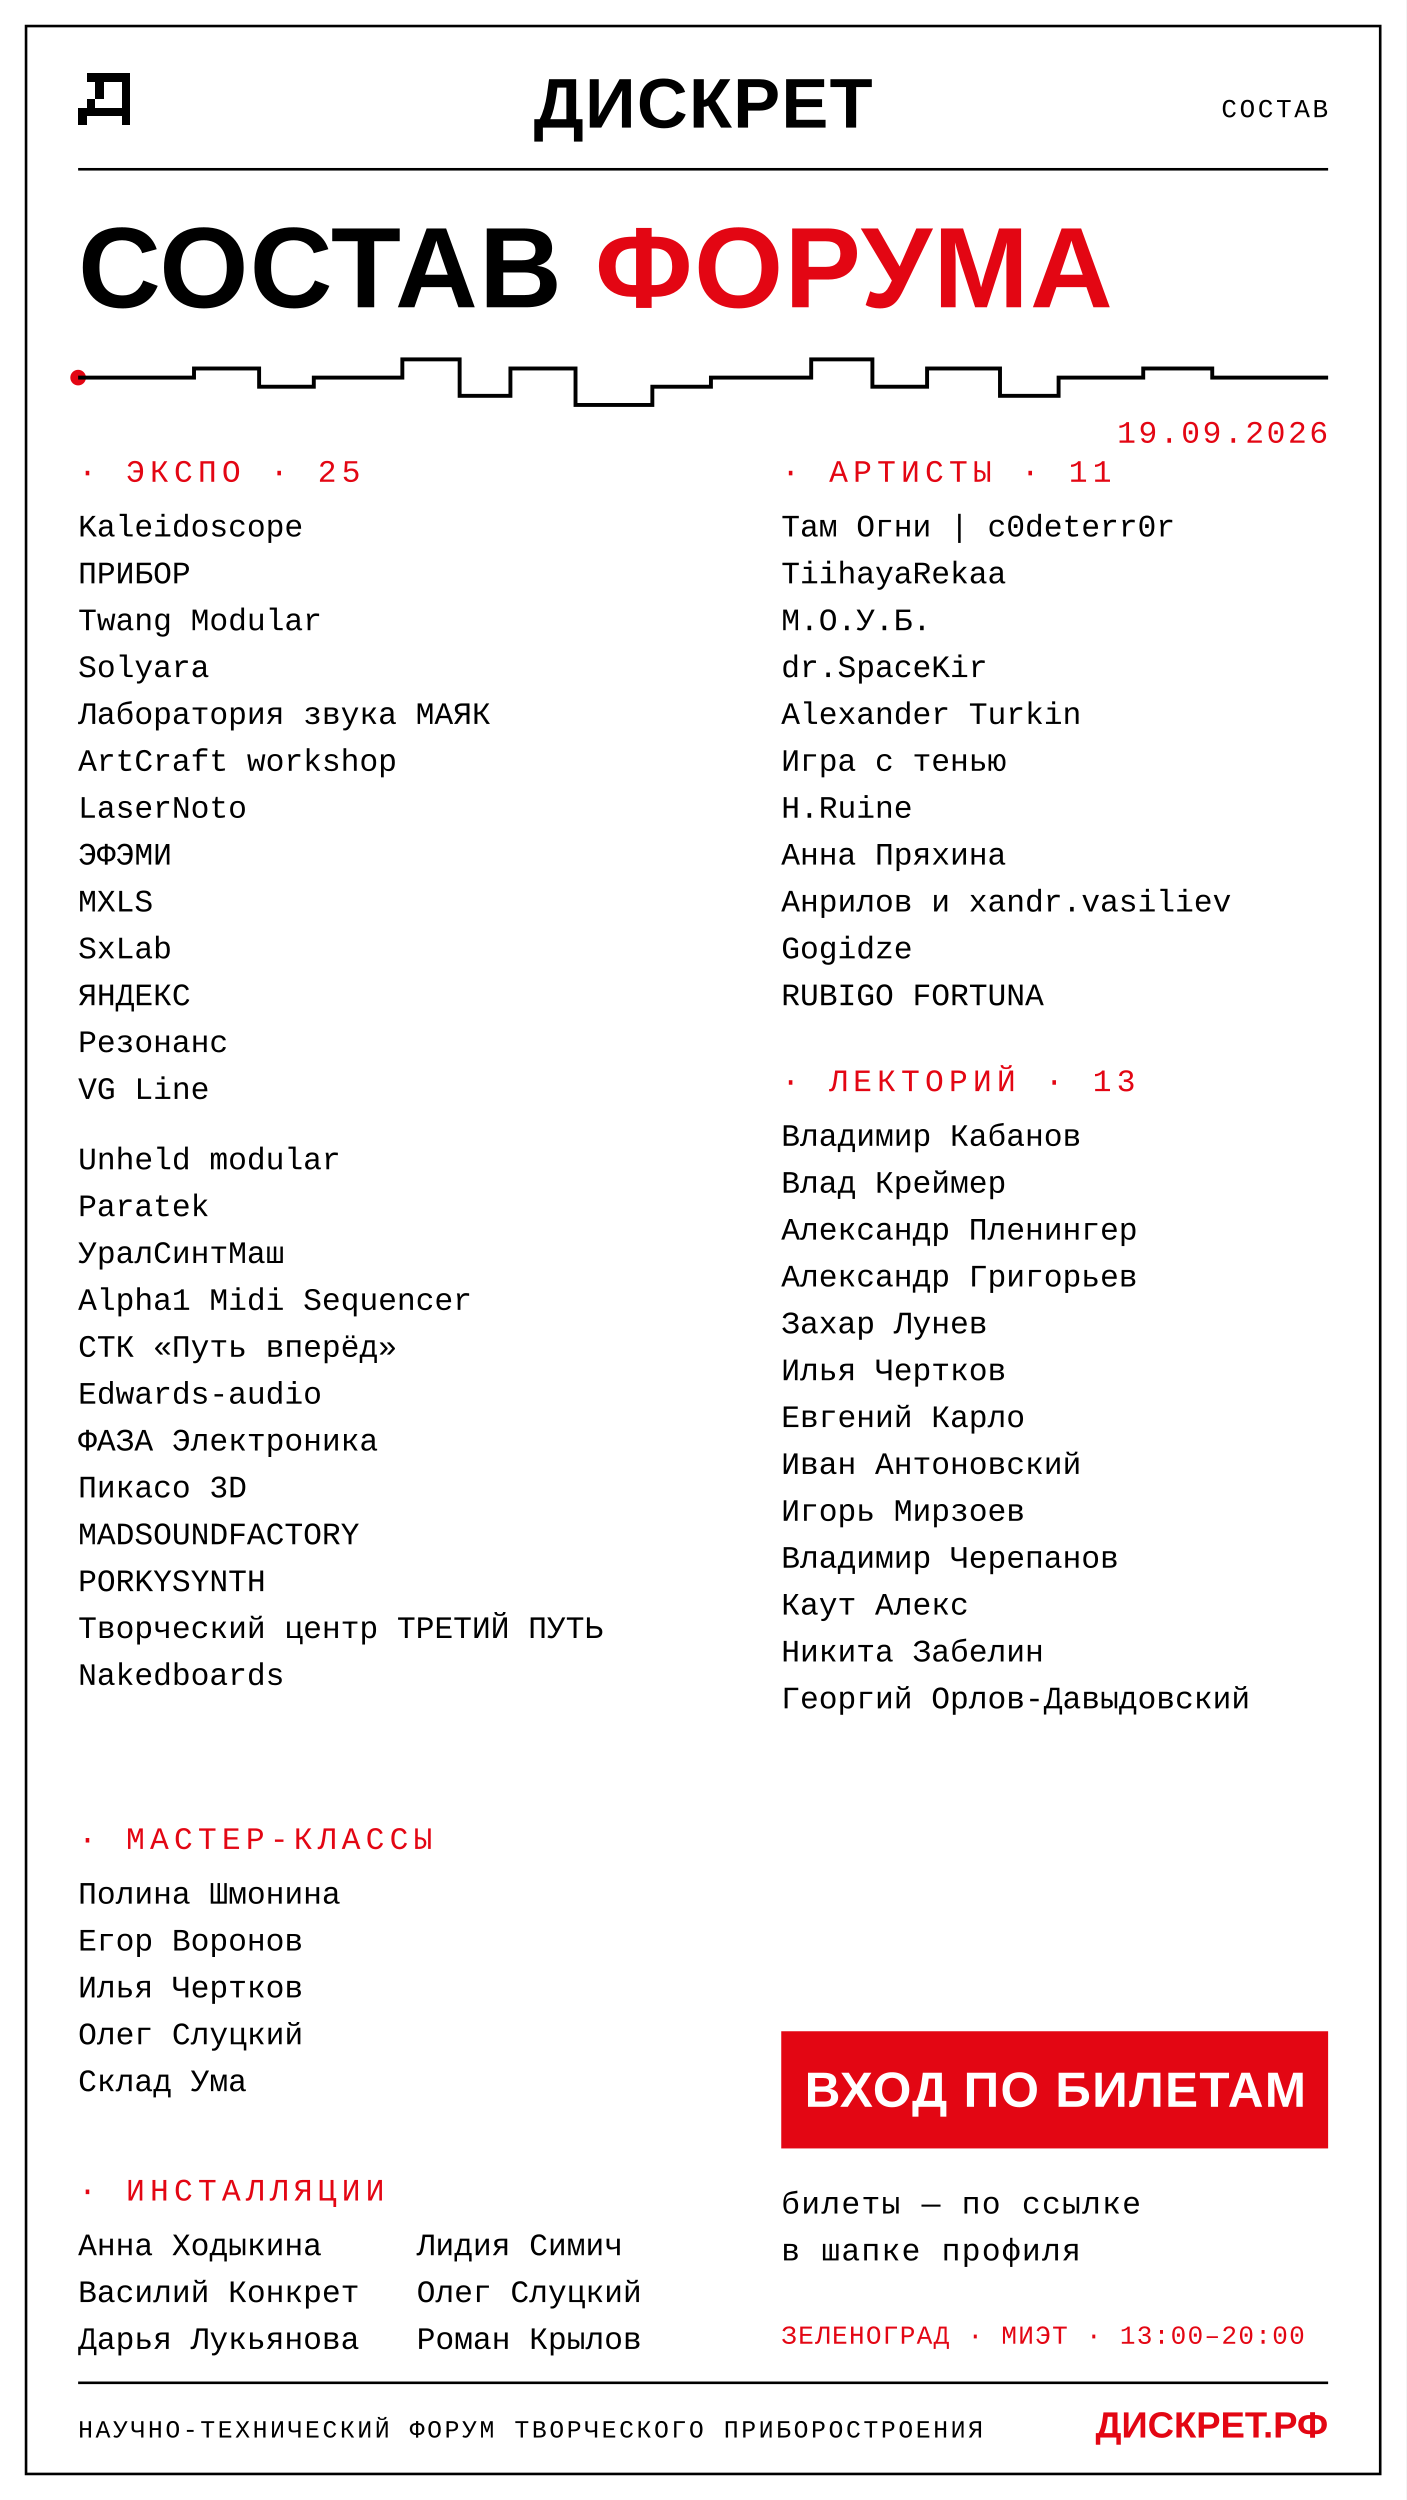
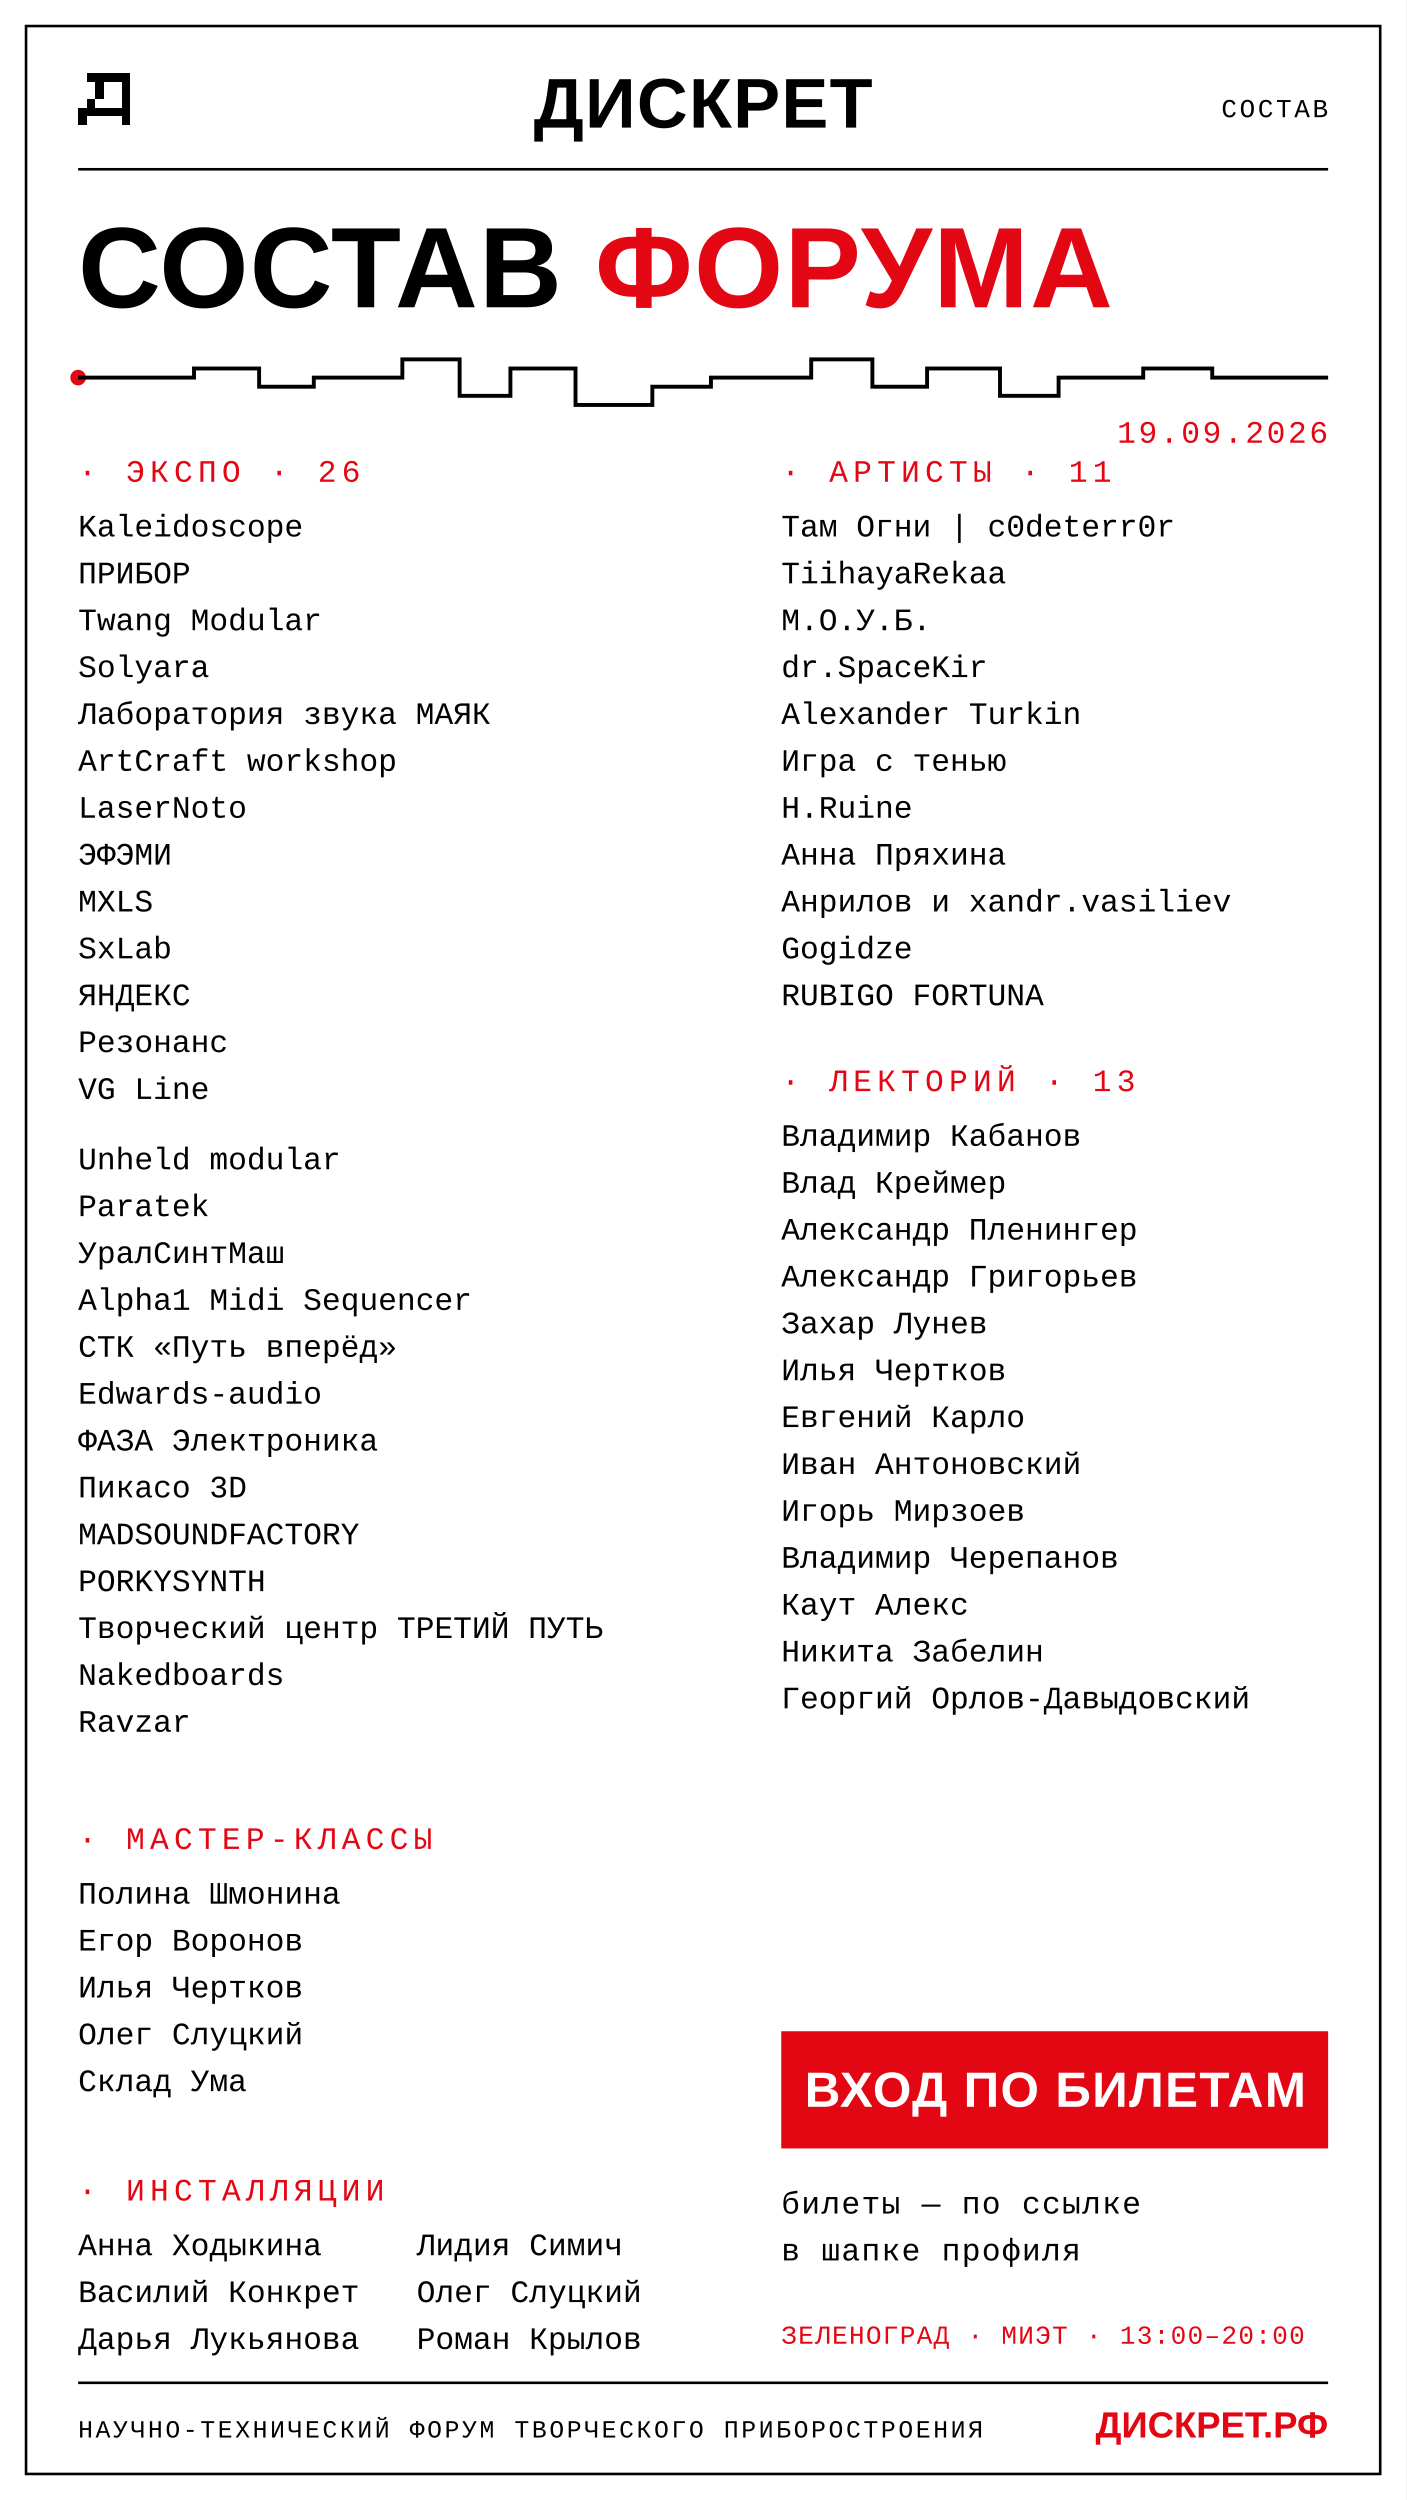
<svg xmlns="http://www.w3.org/2000/svg" width="1080" height="1920" viewBox="0 0 1080 1920" fill="none" font-family="'Arial Narrow','Helvetica Neue',Arial,sans-serif">
  <defs>
    <g id="logoD" shape-rendering="crispEdges" transform="scale(0.66667)">
      <rect x="10" y="0" width="2" height="12" />
      <rect x="2" y="0" width="8" height="2" />
      <rect x="4" y="2" width="2" height="4" />
      <rect x="2" y="6" width="2" height="2" />
      <rect x="0" y="8" width="12" height="2" />
      <rect x="0" y="10" width="2" height="2" />
    </g>
    <pattern id="th" width="12" height="12" patternTransform="rotate(45)" patternUnits="userSpaceOnUse">
      <rect width="12" height="12" fill="#f4f4f4" />
      <line x1="0" y1="0" x2="0" y2="12" stroke="#e3e3e3" stroke-width="4" />
    </pattern>
  </defs>
  <rect width="1080" height="1920" fill="#FFFFFF" />
  <rect x="20" y="20" width="1040" height="1880" fill="none" stroke="#000" stroke-width="2" />
  <use href="#logoD" fill="#000" transform="translate(60,56) scale(5.0)" />
  <text x="540" y="98" text-anchor="middle" font-weight="800" font-size="54" letter-spacing="1" fill="#000">ДИСКРЕТ</text>
  <text x="1020" y="90" text-anchor="end" font-family="'Courier New',monospace" font-size="20" letter-spacing="2" fill="#000">СОСТАВ</text>
  <line x1="60" y1="130" x2="1020" y2="130" stroke="#000" stroke-width="2" />
  <text x="60" y="236" font-weight="800" font-size="88" letter-spacing="1" fill="#000">СОСТАВ <tspan fill="#E30613">ФОРУМА</tspan>
  </text>
  <text x="1020" y="340" text-anchor="end" font-family="'Courier New',monospace" font-size="24" letter-spacing="2" fill="#E30613">19.09.2026</text>
  <circle cx="60" cy="290" r="6" fill="#E30613" />
  <polyline points="60,290 149,290 149,283 199,283 199,297 241,297 241,290 309,290 309,276 353,276 353,304 392,304 392,283 442,283 442,311 501,311 501,297 546,297 546,290 623,290 623,276 670,276 670,297 712,297 712,283 768,283 768,304 813,304 813,290 878,290 878,283 931,283 931,290 1020,290" fill="none" stroke="#000" stroke-width="3" />
-   <text x="60" y="370" font-family="'Courier New',monospace" font-size="24" letter-spacing="4" fill="#E30613">· ЭКСПО · 25</text>
+   <text x="60" y="370" font-family="'Courier New',monospace" font-size="24" letter-spacing="4" fill="#E30613">· ЭКСПО · 26</text>
  <text x="60" y="412" font-family="'Courier New',monospace" font-size="24" fill="#000">Kaleidoscope</text>
  <text x="60" y="448" font-family="'Courier New',monospace" font-size="24" fill="#000">ПРИБОР</text>
  <text x="60" y="484" font-family="'Courier New',monospace" font-size="24" fill="#000">Twang Modular</text>
  <text x="60" y="520" font-family="'Courier New',monospace" font-size="24" fill="#000">Solyara</text>
  <text x="60" y="556" font-family="'Courier New',monospace" font-size="24" fill="#000">Лаборатория звука МАЯК</text>
  <text x="60" y="592" font-family="'Courier New',monospace" font-size="24" fill="#000">ArtCraft workshop</text>
  <text x="60" y="628" font-family="'Courier New',monospace" font-size="24" fill="#000">LaserNoto</text>
  <text x="60" y="664" font-family="'Courier New',monospace" font-size="24" fill="#000">ЭФЭМИ</text>
  <text x="60" y="700" font-family="'Courier New',monospace" font-size="24" fill="#000">MXLS</text>
  <text x="60" y="736" font-family="'Courier New',monospace" font-size="24" fill="#000">SxLab</text>
  <text x="60" y="772" font-family="'Courier New',monospace" font-size="24" fill="#000">ЯНДЕКС</text>
  <text x="60" y="808" font-family="'Courier New',monospace" font-size="24" fill="#000">Резонанс</text>
  <text x="60" y="844" font-family="'Courier New',monospace" font-size="24" fill="#000">VG Line</text>
  <text x="60" y="898" font-family="'Courier New',monospace" font-size="24" fill="#000">Unheld modular</text>
  <text x="60" y="934" font-family="'Courier New',monospace" font-size="24" fill="#000">Paratek</text>
  <text x="60" y="970" font-family="'Courier New',monospace" font-size="24" fill="#000">УралСинтМаш</text>
  <text x="60" y="1006" font-family="'Courier New',monospace" font-size="24" fill="#000">Alpha1 Midi Sequencer</text>
  <text x="60" y="1042" font-family="'Courier New',monospace" font-size="24" fill="#000">СТК «Путь вперёд»</text>
  <text x="60" y="1078" font-family="'Courier New',monospace" font-size="24" fill="#000">Edwards-audio</text>
  <text x="60" y="1114" font-family="'Courier New',monospace" font-size="24" fill="#000">ФАЗА Электроника</text>
  <text x="60" y="1150" font-family="'Courier New',monospace" font-size="24" fill="#000">Пикасо 3D</text>
  <text x="60" y="1186" font-family="'Courier New',monospace" font-size="24" fill="#000">MADSOUNDFACTORY</text>
  <text x="60" y="1222" font-family="'Courier New',monospace" font-size="24" fill="#000">PORKYSYNTH</text>
  <text x="60" y="1258" font-family="'Courier New',monospace" font-size="24" fill="#000">Творческий центр ТРЕТИЙ ПУТЬ</text>
  <text x="60" y="1294" font-family="'Courier New',monospace" font-size="24" fill="#000">Nakedboards</text>
+   <text x="60" y="1330" font-family="'Courier New',monospace" font-size="24" fill="#000">Ravzar</text>
  <text x="600" y="370" font-family="'Courier New',monospace" font-size="24" letter-spacing="4" fill="#E30613">· АРТИСТЫ · 11</text>
  <text x="600" y="412" font-family="'Courier New',monospace" font-size="24" fill="#000">Там Огни | c0deterr0r</text>
  <text x="600" y="448" font-family="'Courier New',monospace" font-size="24" fill="#000">TiihayaRekaa</text>
  <text x="600" y="484" font-family="'Courier New',monospace" font-size="24" fill="#000">М.О.У.Б.</text>
  <text x="600" y="520" font-family="'Courier New',monospace" font-size="24" fill="#000">dr.SpaceKir</text>
  <text x="600" y="556" font-family="'Courier New',monospace" font-size="24" fill="#000">Alexander Turkin</text>
  <text x="600" y="592" font-family="'Courier New',monospace" font-size="24" fill="#000">Игра с тенью</text>
  <text x="600" y="628" font-family="'Courier New',monospace" font-size="24" fill="#000">H.Ruine</text>
  <text x="600" y="664" font-family="'Courier New',monospace" font-size="24" fill="#000">Анна Пряхина</text>
  <text x="600" y="700" font-family="'Courier New',monospace" font-size="24" fill="#000">Анрилов и xandr.vasiliev</text>
  <text x="600" y="736" font-family="'Courier New',monospace" font-size="24" fill="#000">Gogidze</text>
  <text x="600" y="772" font-family="'Courier New',monospace" font-size="24" fill="#000">RUBIGO FORTUNA</text>
  <text x="600" y="838" font-family="'Courier New',monospace" font-size="24" letter-spacing="4" fill="#E30613">· ЛЕКТОРИЙ · 13</text>
  <text x="600" y="880" font-family="'Courier New',monospace" font-size="24" fill="#000">Владимир Кабанов</text>
  <text x="600" y="916" font-family="'Courier New',monospace" font-size="24" fill="#000">Влад Креймер</text>
  <text x="600" y="952" font-family="'Courier New',monospace" font-size="24" fill="#000">Александр Пленингер</text>
  <text x="600" y="988" font-family="'Courier New',monospace" font-size="24" fill="#000">Александр Григорьев</text>
  <text x="600" y="1024" font-family="'Courier New',monospace" font-size="24" fill="#000">Захар Лунев</text>
  <text x="600" y="1060" font-family="'Courier New',monospace" font-size="24" fill="#000">Илья Чертков</text>
  <text x="600" y="1096" font-family="'Courier New',monospace" font-size="24" fill="#000">Евгений Карло</text>
  <text x="600" y="1132" font-family="'Courier New',monospace" font-size="24" fill="#000">Иван Антоновский</text>
  <text x="600" y="1168" font-family="'Courier New',monospace" font-size="24" fill="#000">Игорь Мирзоев</text>
  <text x="600" y="1204" font-family="'Courier New',monospace" font-size="24" fill="#000">Владимир Черепанов</text>
  <text x="600" y="1240" font-family="'Courier New',monospace" font-size="24" fill="#000">Каут Алекс</text>
  <text x="600" y="1276" font-family="'Courier New',monospace" font-size="24" fill="#000">Никита Забелин</text>
  <text x="600" y="1312" font-family="'Courier New',monospace" font-size="24" fill="#000">Георгий Орлов-Давыдовский</text>
  <text x="60" y="1420" font-family="'Courier New',monospace" font-size="24" letter-spacing="4" fill="#E30613">· МАСТЕР-КЛАССЫ</text>
  <text x="60" y="1462" font-family="'Courier New',monospace" font-size="24" fill="#000">Полина Шмонина</text>
  <text x="60" y="1498" font-family="'Courier New',monospace" font-size="24" fill="#000">Егор Воронов</text>
  <text x="60" y="1534" font-family="'Courier New',monospace" font-size="24" fill="#000">Илья Чертков</text>
  <text x="60" y="1570" font-family="'Courier New',monospace" font-size="24" fill="#000">Олег Слуцкий</text>
  <text x="60" y="1606" font-family="'Courier New',monospace" font-size="24" fill="#000">Склад Ума</text>
  <text x="60" y="1690" font-family="'Courier New',monospace" font-size="24" letter-spacing="4" fill="#E30613">· ИНСТАЛЛЯЦИИ</text>
  <text x="60" y="1732" font-family="'Courier New',monospace" font-size="24" fill="#000">Анна Ходыкина</text>
  <text x="60" y="1768" font-family="'Courier New',monospace" font-size="24" fill="#000">Василий Конкрет</text>
  <text x="60" y="1804" font-family="'Courier New',monospace" font-size="24" fill="#000">Дарья Лукьянова</text>
  <text x="320" y="1732" font-family="'Courier New',monospace" font-size="24" fill="#000">Лидия Симич</text>
  <text x="320" y="1768" font-family="'Courier New',monospace" font-size="24" fill="#000">Олег Слуцкий</text>
  <text x="320" y="1804" font-family="'Courier New',monospace" font-size="24" fill="#000">Роман Крылов</text>
  <rect x="600" y="1560" width="420" height="90" fill="#E30613" />
  <text x="618" y="1618" font-weight="800" font-size="38" letter-spacing="1" fill="#FFF">ВХОД ПО БИЛЕТАМ</text>
  <text x="600" y="1700" font-family="'Courier New',monospace" font-size="24" letter-spacing="1" fill="#000">билеты — по ссылке</text>
  <text x="600" y="1736" font-family="'Courier New',monospace" font-size="24" letter-spacing="1" fill="#000">в шапке профиля</text>
  <text x="600" y="1800" font-family="'Courier New',monospace" font-size="20" letter-spacing="1" fill="#E30613">ЗЕЛЕНОГРАД · МИЭТ · 13:00–20:00</text>
  <line x1="60" y1="1830" x2="1020" y2="1830" stroke="#000" stroke-width="2" />
  <text x="60" y="1872" font-family="'Courier New',monospace" font-size="19" letter-spacing="2" fill="#000">НАУЧНО-ТЕХНИЧЕСКИЙ ФОРУМ ТВОРЧЕСКОГО ПРИБОРОСТРОЕНИЯ</text>
  <text x="1020" y="1872" text-anchor="end" font-weight="800" font-size="28" fill="#E30613">ДИСКРЕТ.РФ</text>
</svg>
